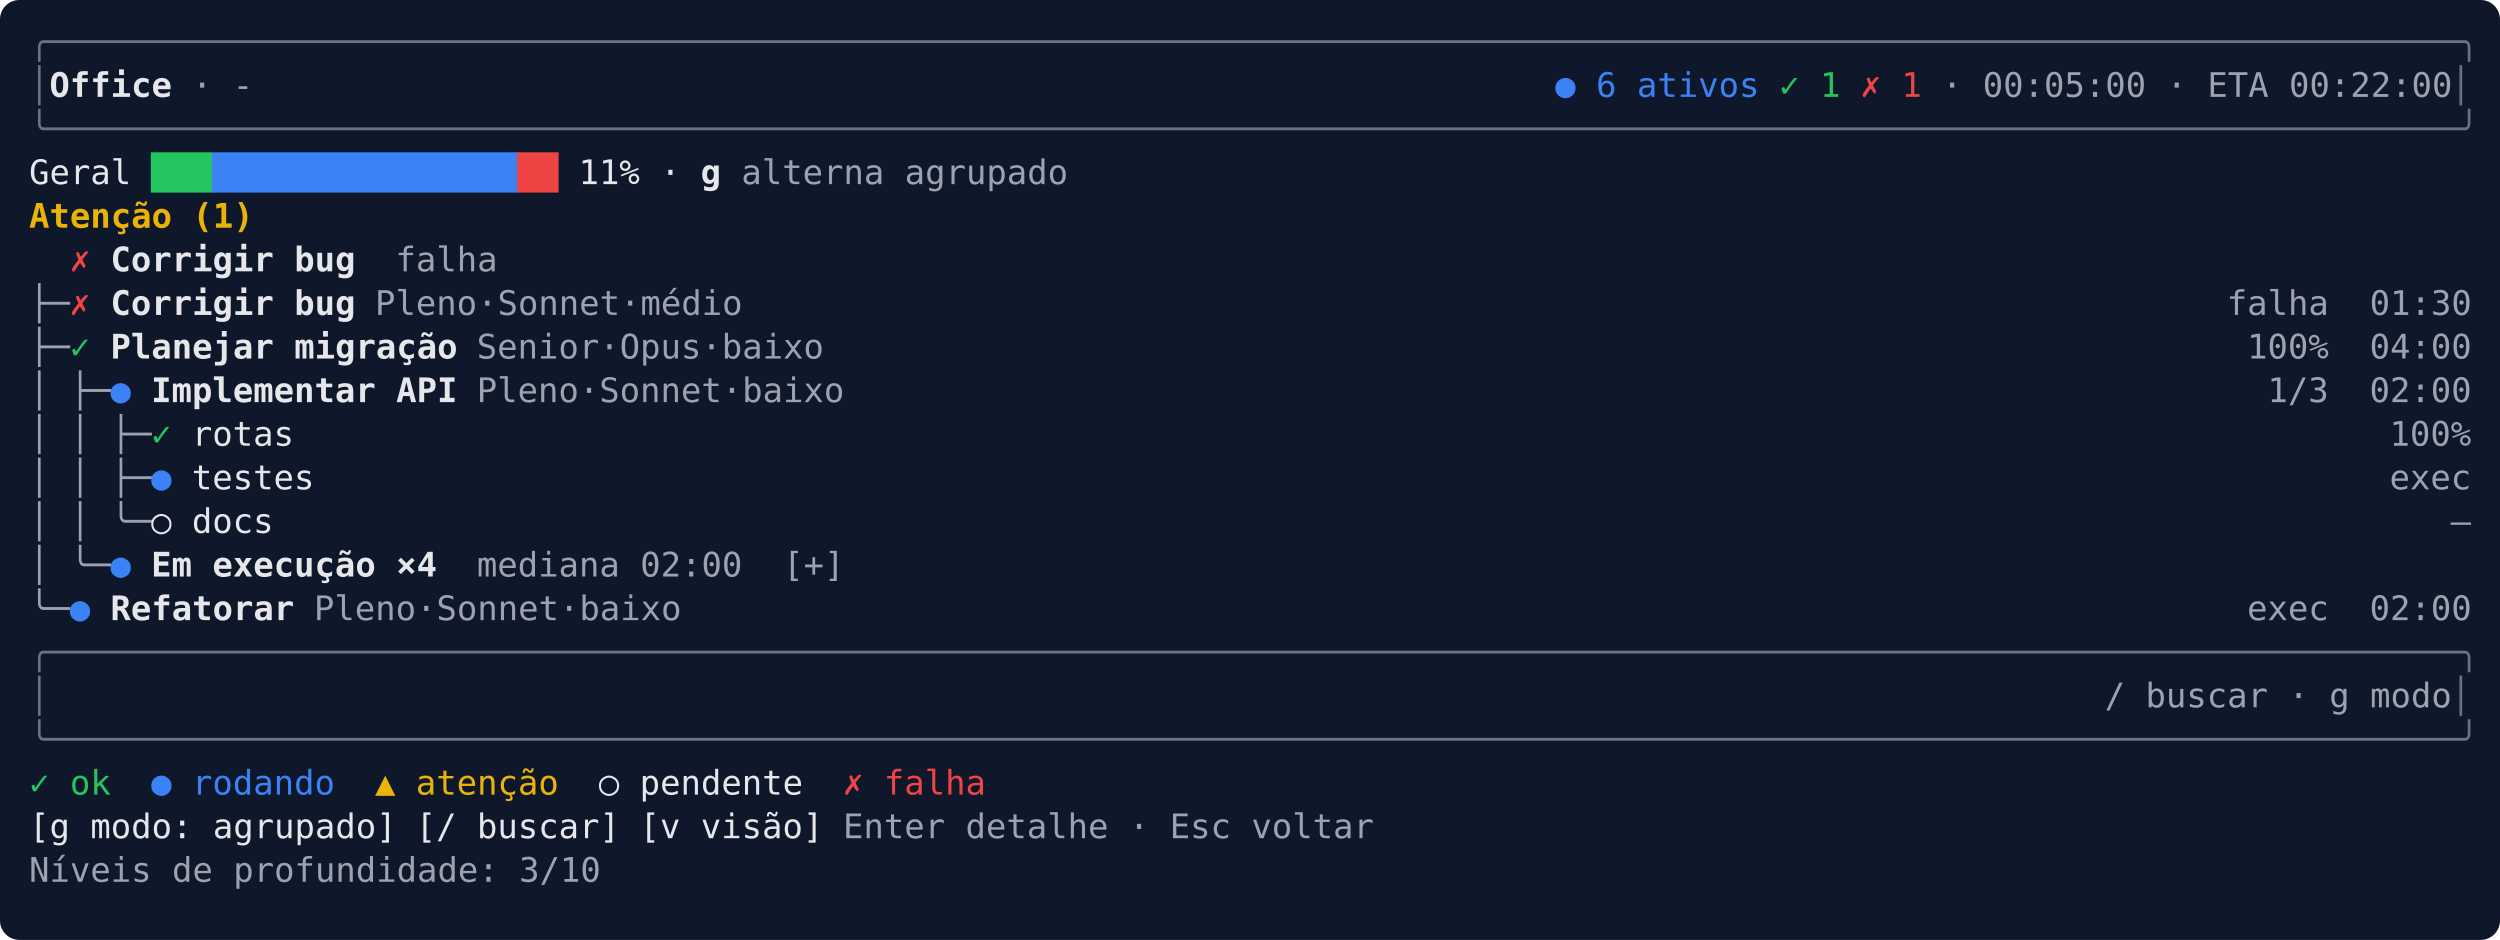
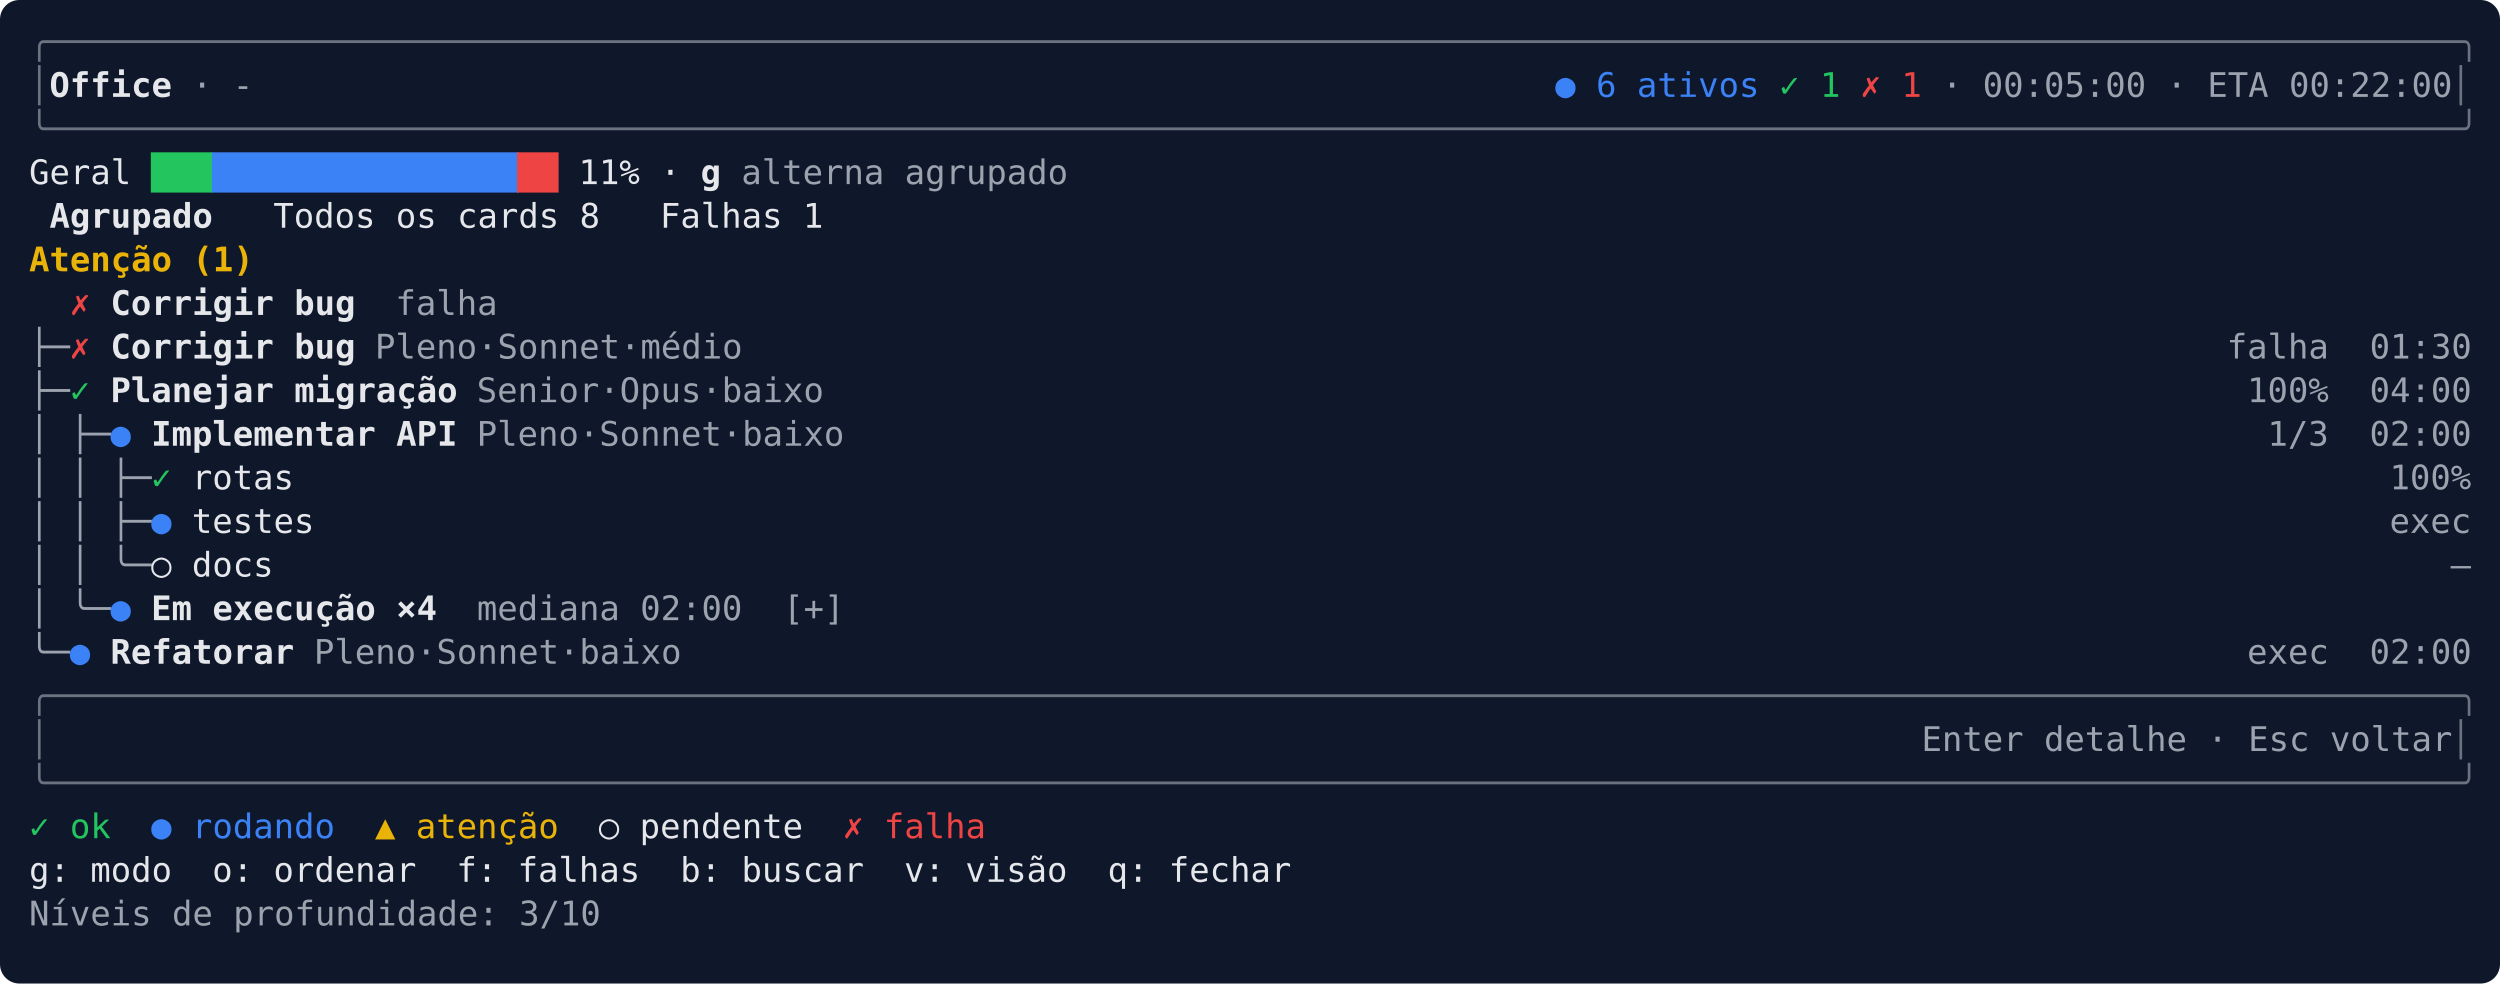
- <svg xmlns="http://www.w3.org/2000/svg" width="1032" height="388" font-family="Menlo,Consolas,monospace" font-size="14">
+ <svg xmlns="http://www.w3.org/2000/svg" width="1032" height="406" font-family="Menlo,Consolas,monospace" font-size="14">
  <rect width="100%" height="100%" rx="8" fill="#0f172a" />
  <text y="22">
    <tspan x="12.0" fill="#6b7280" xml:space="preserve">╭──────────────────────────────────────────────────────────────────────────────────────────────────────────────────────╮</tspan>
  </text>
  <text y="40">
    <tspan x="12.0" fill="#6b7280" xml:space="preserve">│</tspan>
    <tspan x="20.4" fill="#e5e7eb" font-weight="bold" xml:space="preserve">Office</tspan>
    <tspan x="70.8" fill="#9ca3af" xml:space="preserve"> · -</tspan>
    <tspan x="104.4" fill="#e5e7eb" xml:space="preserve">                                                                </tspan>
    <tspan x="642.0" fill="#3b82f6" xml:space="preserve">● 6 ativos</tspan>
    <tspan x="726.0" fill="#22c55e" xml:space="preserve"> ✓ 1</tspan>
    <tspan x="759.6" fill="#ef4444" xml:space="preserve"> ✗ 1</tspan>
    <tspan x="793.2" fill="#9ca3af" xml:space="preserve"> · 00:05:00 · ETA 00:22:00</tspan>
    <tspan x="1011.6" fill="#6b7280" xml:space="preserve">│</tspan>
  </text>
  <text y="58">
    <tspan x="12.0" fill="#6b7280" xml:space="preserve">╰──────────────────────────────────────────────────────────────────────────────────────────────────────────────────────╯</tspan>
  </text>
  <text y="76">
    <tspan x="12.0" fill="#e5e7eb" xml:space="preserve">Geral </tspan>
    <tspan x="62.4" fill="#22c55e" xml:space="preserve">███</tspan>
    <tspan x="87.6" fill="#3b82f6" xml:space="preserve">███████████████</tspan>
    <tspan x="213.6" fill="#ef4444" xml:space="preserve">██</tspan>
    <tspan x="230.4" fill="#9ca3af" xml:space="preserve" />
    <tspan x="230.4" fill="#e5e7eb" xml:space="preserve"> 11% · </tspan>
    <tspan x="289.2" fill="#e5e7eb" font-weight="bold" xml:space="preserve">g</tspan>
    <tspan x="297.6" fill="#9ca3af" xml:space="preserve"> alterna agrupado</tspan>
  </text>
  <text y="94">
+     <tspan x="12.0" fill="#e5e7eb" font-weight="bold" xml:space="preserve"> Agrupado </tspan>
+     <tspan x="96.0" fill="#e5e7eb" xml:space="preserve"> </tspan>
+     <tspan x="104.4" fill="#e5e7eb" xml:space="preserve"> Todos os cards 8 </tspan>
+     <tspan x="255.6" fill="#e5e7eb" xml:space="preserve"> </tspan>
+     <tspan x="264.0" fill="#e5e7eb" xml:space="preserve"> Falhas 1 </tspan>
+     <tspan x="348.0" fill="#e5e7eb" xml:space="preserve"> </tspan>
+   </text>
+   <text y="112">
    <tspan x="12.0" fill="#eab308" font-weight="bold" xml:space="preserve">Atenção (1)</tspan>
  </text>
-   <text y="112">
+   <text y="130">
    <tspan x="12.0" fill="#ef4444" xml:space="preserve">  ✗ </tspan>
    <tspan x="45.6" fill="#e5e7eb" font-weight="bold" xml:space="preserve">Corrigir bug</tspan>
    <tspan x="146.4" fill="#9ca3af" xml:space="preserve">  falha</tspan>
  </text>
-   <text y="130">
+   <text y="148">
    <tspan x="12.0" fill="#9ca3af" xml:space="preserve">├─</tspan>
    <tspan x="28.8" fill="#ef4444" xml:space="preserve">✗ </tspan>
    <tspan x="45.6" fill="#e5e7eb" font-weight="bold" xml:space="preserve">Corrigir bug</tspan>
    <tspan x="146.4" fill="#e5e7eb" xml:space="preserve"> </tspan>
    <tspan x="154.8" fill="#9ca3af" xml:space="preserve">Pleno·Sonnet·médio</tspan>
    <tspan x="306.0" fill="#e5e7eb" xml:space="preserve">                                                                         </tspan>
    <tspan x="919.2" fill="#9ca3af" xml:space="preserve">falha  01:30</tspan>
  </text>
-   <text y="148">
+   <text y="166">
    <tspan x="12.0" fill="#9ca3af" xml:space="preserve">├─</tspan>
    <tspan x="28.8" fill="#22c55e" xml:space="preserve">✓ </tspan>
    <tspan x="45.6" fill="#e5e7eb" font-weight="bold" xml:space="preserve">Planejar migração</tspan>
    <tspan x="188.4" fill="#e5e7eb" xml:space="preserve"> </tspan>
    <tspan x="196.8" fill="#9ca3af" xml:space="preserve">Senior·Opus·baixo</tspan>
    <tspan x="339.6" fill="#e5e7eb" xml:space="preserve">                                                                      </tspan>
    <tspan x="927.6" fill="#9ca3af" xml:space="preserve">100%  04:00</tspan>
  </text>
-   <text y="166">
+   <text y="184">
    <tspan x="12.0" fill="#9ca3af" xml:space="preserve">│ ├─</tspan>
    <tspan x="45.6" fill="#3b82f6" xml:space="preserve">● </tspan>
    <tspan x="62.4" fill="#e5e7eb" font-weight="bold" xml:space="preserve">Implementar API</tspan>
    <tspan x="188.4" fill="#e5e7eb" xml:space="preserve"> </tspan>
    <tspan x="196.8" fill="#9ca3af" xml:space="preserve">Pleno·Sonnet·baixo</tspan>
    <tspan x="348.0" fill="#e5e7eb" xml:space="preserve">                                                                      </tspan>
    <tspan x="936.0" fill="#9ca3af" xml:space="preserve">1/3  02:00</tspan>
  </text>
-   <text y="184">
+   <text y="202">
    <tspan x="12.0" fill="#9ca3af" xml:space="preserve">│ │ ├─</tspan>
    <tspan x="62.4" fill="#22c55e" xml:space="preserve">✓ </tspan>
    <tspan x="79.2" fill="#e5e7eb" xml:space="preserve">rotas</tspan>
    <tspan x="121.2" fill="#e5e7eb" xml:space="preserve">                                                                                                       </tspan>
    <tspan x="986.4" fill="#9ca3af" xml:space="preserve">100%</tspan>
  </text>
-   <text y="202">
+   <text y="220">
    <tspan x="12.0" fill="#9ca3af" xml:space="preserve">│ │ ├─</tspan>
    <tspan x="62.4" fill="#3b82f6" xml:space="preserve">● </tspan>
    <tspan x="79.2" fill="#e5e7eb" xml:space="preserve">testes</tspan>
    <tspan x="129.6" fill="#e5e7eb" xml:space="preserve">                                                                                                      </tspan>
    <tspan x="986.4" fill="#9ca3af" xml:space="preserve">exec</tspan>
  </text>
-   <text y="220">
+   <text y="238">
    <tspan x="12.0" fill="#9ca3af" xml:space="preserve">│ │ ╰─</tspan>
    <tspan x="62.4" fill="#e5e7eb" xml:space="preserve">○ </tspan>
    <tspan x="79.2" fill="#e5e7eb" xml:space="preserve">docs</tspan>
    <tspan x="112.8" fill="#e5e7eb" xml:space="preserve">                                                                                                           </tspan>
    <tspan x="1011.6" fill="#9ca3af" xml:space="preserve">—</tspan>
  </text>
-   <text y="238">
+   <text y="256">
    <tspan x="12.0" fill="#9ca3af" xml:space="preserve">│ ╰─</tspan>
    <tspan x="45.6" fill="#3b82f6" xml:space="preserve">● </tspan>
    <tspan x="62.4" fill="#e5e7eb" font-weight="bold" xml:space="preserve">Em execução ×4</tspan>
    <tspan x="180.0" fill="#9ca3af" xml:space="preserve">  mediana 02:00  [+]</tspan>
  </text>
-   <text y="256">
+   <text y="274">
    <tspan x="12.0" fill="#9ca3af" xml:space="preserve">╰─</tspan>
    <tspan x="28.8" fill="#3b82f6" xml:space="preserve">● </tspan>
    <tspan x="45.6" fill="#e5e7eb" font-weight="bold" xml:space="preserve">Refatorar</tspan>
    <tspan x="121.2" fill="#e5e7eb" xml:space="preserve"> </tspan>
    <tspan x="129.6" fill="#9ca3af" xml:space="preserve">Pleno·Sonnet·baixo</tspan>
    <tspan x="280.8" fill="#e5e7eb" xml:space="preserve">                                                                             </tspan>
    <tspan x="927.6" fill="#9ca3af" xml:space="preserve">exec  02:00</tspan>
  </text>
-   <text y="274">
+   <text y="292">
    <tspan x="12.0" fill="#6b7280" xml:space="preserve">╭──────────────────────────────────────────────────────────────────────────────────────────────────────────────────────╮</tspan>
  </text>
-   <text y="292">
+   <text y="310">
    <tspan x="12.0" fill="#6b7280" xml:space="preserve">│</tspan>
    <tspan x="20.4" fill="#9ca3af" xml:space="preserve" />
-     <tspan x="20.4" fill="#e5e7eb" xml:space="preserve">                                                                                                     </tspan>
-     <tspan x="868.8" fill="#9ca3af" xml:space="preserve">/ buscar · g modo</tspan>
+     <tspan x="20.4" fill="#e5e7eb" xml:space="preserve">                                                                                            </tspan>
+     <tspan x="793.2" fill="#9ca3af" xml:space="preserve">Enter detalhe · Esc voltar</tspan>
    <tspan x="1011.6" fill="#6b7280" xml:space="preserve">│</tspan>
  </text>
-   <text y="310">
+   <text y="328">
    <tspan x="12.0" fill="#6b7280" xml:space="preserve">╰──────────────────────────────────────────────────────────────────────────────────────────────────────────────────────╯</tspan>
  </text>
-   <text y="328">
+   <text y="346">
    <tspan x="12.0" fill="#22c55e" xml:space="preserve">✓ ok</tspan>
    <tspan x="45.6" fill="#e5e7eb" xml:space="preserve">  </tspan>
    <tspan x="62.4" fill="#3b82f6" xml:space="preserve">● rodando</tspan>
    <tspan x="138.0" fill="#e5e7eb" xml:space="preserve">  </tspan>
    <tspan x="154.8" fill="#eab308" xml:space="preserve">▲ atenção</tspan>
    <tspan x="230.4" fill="#e5e7eb" xml:space="preserve">  </tspan>
    <tspan x="247.2" fill="#e5e7eb" xml:space="preserve">○ pendente</tspan>
    <tspan x="331.2" fill="#e5e7eb" xml:space="preserve">  </tspan>
    <tspan x="348.0" fill="#ef4444" xml:space="preserve">✗ falha</tspan>
  </text>
-   <text y="346">
-     <tspan x="12.0" fill="#e5e7eb" xml:space="preserve">[g modo: agrupado]</tspan>
-     <tspan x="163.2" fill="#e5e7eb" xml:space="preserve"> </tspan>
-     <tspan x="171.6" fill="#e5e7eb" xml:space="preserve">[/ buscar]</tspan>
-     <tspan x="255.6" fill="#e5e7eb" xml:space="preserve"> </tspan>
-     <tspan x="264.0" fill="#e5e7eb" xml:space="preserve">[v visão]</tspan>
-     <tspan x="339.6" fill="#e5e7eb" xml:space="preserve"> </tspan>
-     <tspan x="348.0" fill="#9ca3af" xml:space="preserve">Enter detalhe · Esc voltar</tspan>
+   <text y="364">
+     <tspan x="12.0" fill="#e5e7eb" xml:space="preserve">g: modo</tspan>
+     <tspan x="70.8" fill="#e5e7eb" xml:space="preserve">  </tspan>
+     <tspan x="87.6" fill="#e5e7eb" xml:space="preserve">o: ordenar</tspan>
+     <tspan x="171.6" fill="#e5e7eb" xml:space="preserve">  </tspan>
+     <tspan x="188.4" fill="#e5e7eb" xml:space="preserve">f: falhas</tspan>
+     <tspan x="264.0" fill="#e5e7eb" xml:space="preserve">  </tspan>
+     <tspan x="280.8" fill="#e5e7eb" xml:space="preserve">b: buscar</tspan>
+     <tspan x="356.4" fill="#e5e7eb" xml:space="preserve">  </tspan>
+     <tspan x="373.2" fill="#e5e7eb" xml:space="preserve">v: visão</tspan>
+     <tspan x="440.4" fill="#e5e7eb" xml:space="preserve">  </tspan>
+     <tspan x="457.2" fill="#e5e7eb" xml:space="preserve">q: fechar</tspan>
+     <tspan x="532.8" fill="#e5e7eb" xml:space="preserve">  </tspan>
  </text>
-   <text y="364">
+   <text y="382">
    <tspan x="12.0" fill="#9ca3af" xml:space="preserve">Níveis de profundidade: 3/10</tspan>
  </text>
</svg>
